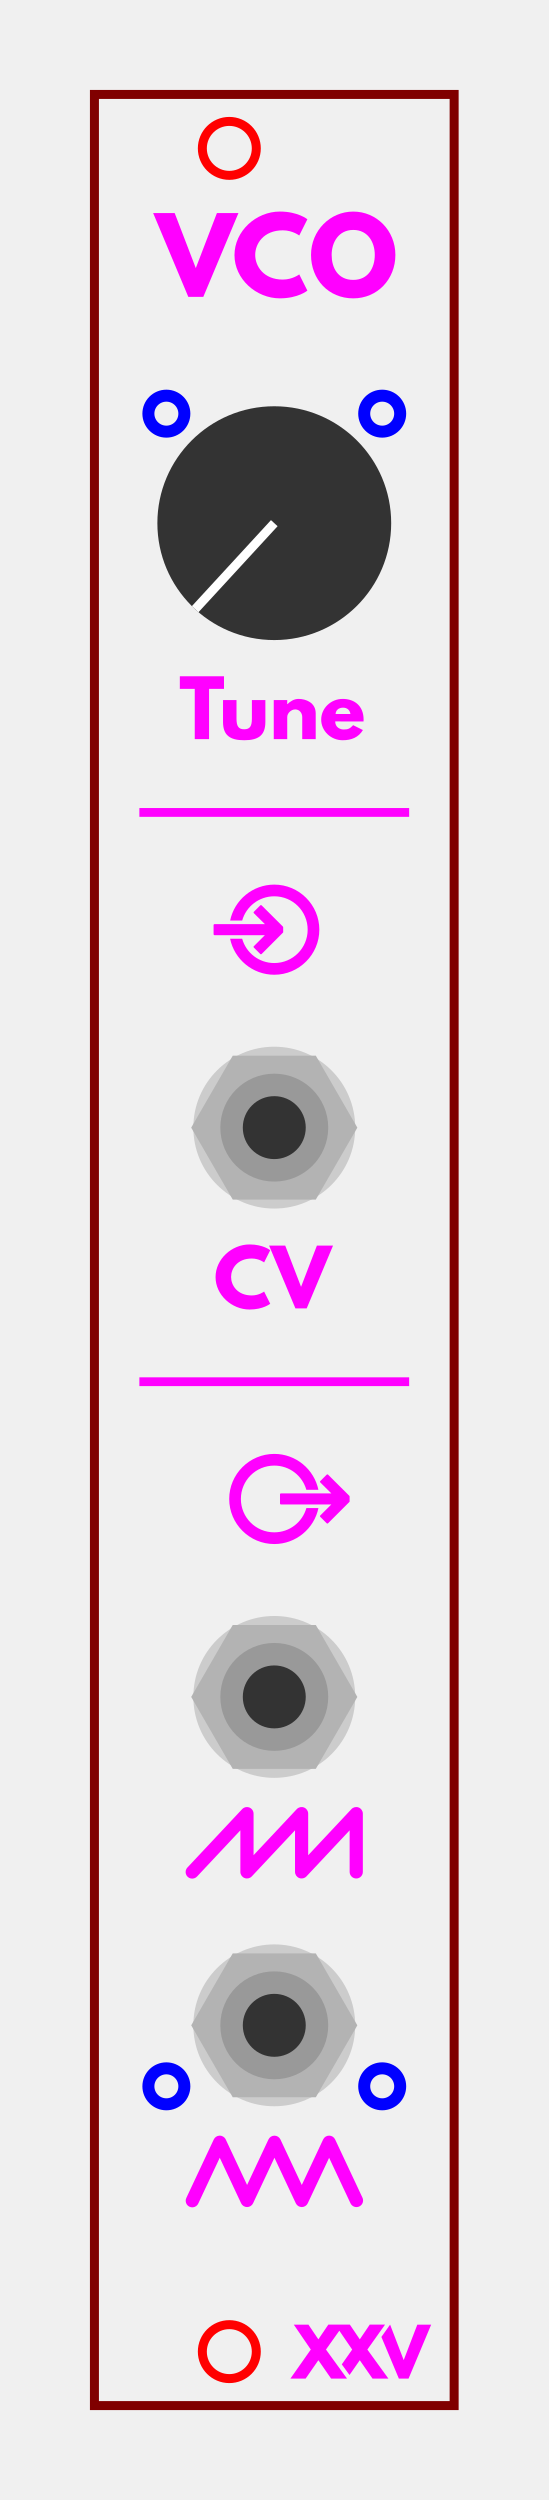
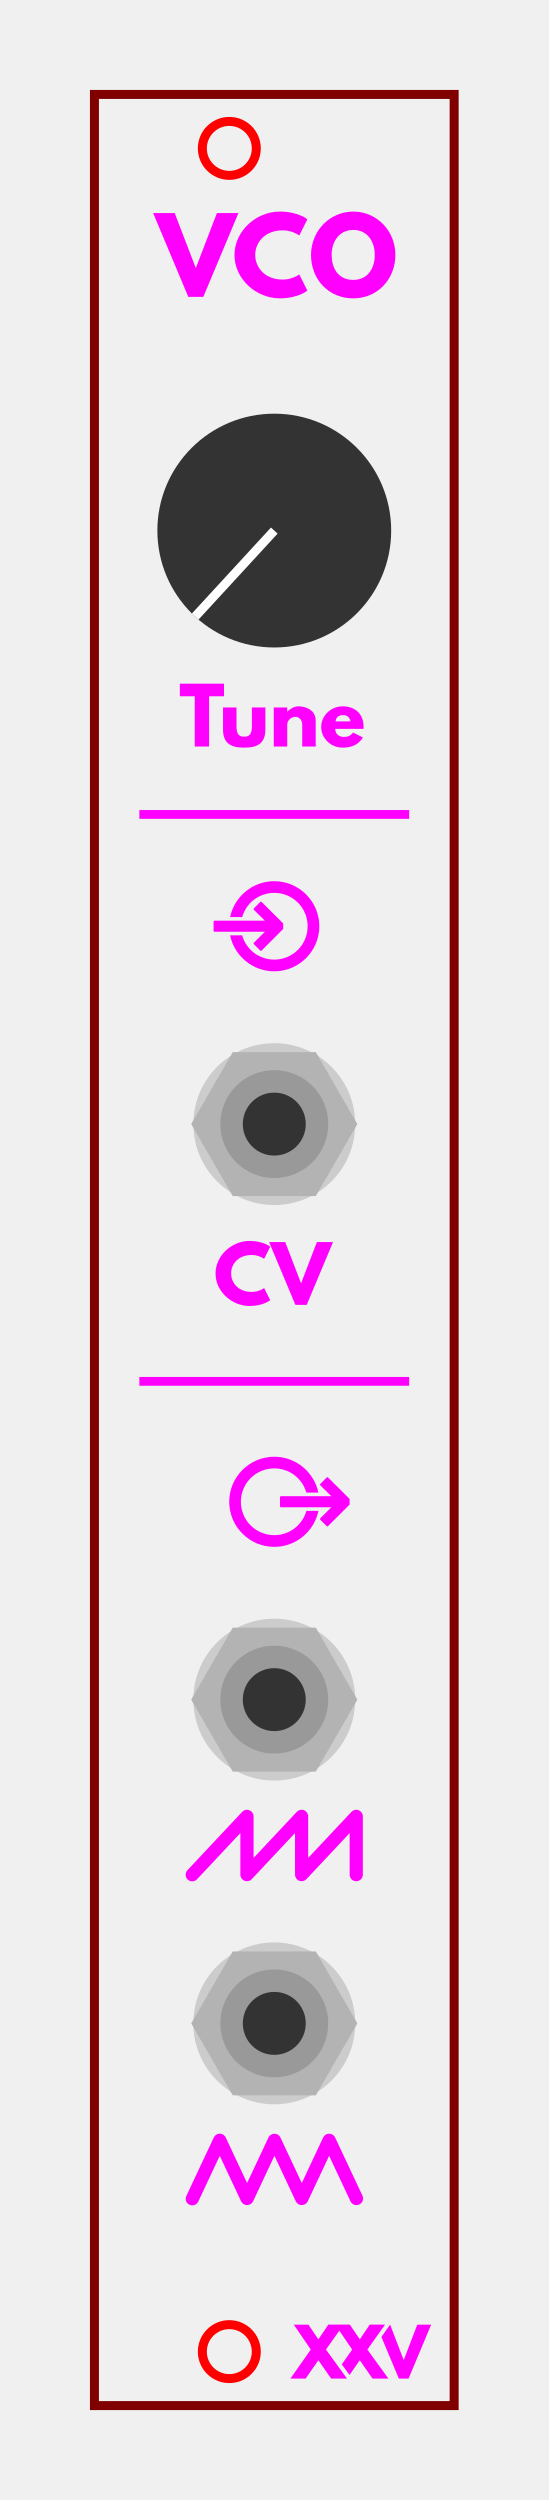
<svg xmlns="http://www.w3.org/2000/svg" width="30.5mm" height="139mm" viewBox="0 0 30.5 139" version="1.1" id="svg8">
  <defs id="defs2" />
  <g id="layer2" style="display:none">
    <rect transform="translate(-29.52381,-77.05952)" style="opacity:1;vector-effect:none;fill:#cccccc;fill-opacity:0.376;stroke:none;stroke-width:0.5;stroke-linecap:butt;stroke-linejoin:miter;stroke-miterlimit:4;stroke-dasharray:none;stroke-dashoffset:0;stroke-opacity:1;marker:none" id="rect817" width="19" height="106.5" x="35.274" y="93.31" />
+   </g>
+   <g id="layer6" style="display:none">
+     <rect style="opacity:1;vector-effect:none;fill:#800080;fill-opacity:1;stroke:none;stroke-width:0.667;stroke-linecap:butt;stroke-linejoin:miter;stroke-miterlimit:4;stroke-dasharray:none;stroke-dashoffset:0;stroke-opacity:1;marker:none" id="rect895" width="19" height="100" x="5.75" y="19.5" />
  </g>
  <g id="layer1" transform="translate(-29.52381,-77.05952)" style="display:inline">
    <rect style="opacity:1;vector-effect:none;fill:none;fill-opacity:0.376;stroke:#800000;stroke-width:0.5;stroke-linecap:butt;stroke-linejoin:miter;stroke-miterlimit:4;stroke-dasharray:none;stroke-dashoffset:0;stroke-opacity:1;marker:none" id="rect815" width="20" height="128.5" x="34.774" y="82.31" />
    <circle style="opacity:1;vector-effect:none;fill:none;fill-opacity:0.376;stroke:#ff0000;stroke-width:0.5;stroke-linecap:butt;stroke-linejoin:miter;stroke-miterlimit:4;stroke-dasharray:none;stroke-dashoffset:0;stroke-opacity:1;marker:none" id="path829" cx="42.274" cy="207.81" r="1.5" />
    <circle style="opacity:1;vector-effect:none;fill:none;fill-opacity:0.376;stroke:#ff0000;stroke-width:0.5;stroke-linecap:butt;stroke-linejoin:miter;stroke-miterlimit:4;stroke-dasharray:none;stroke-dashoffset:0;stroke-opacity:1;marker:none" id="path829-6" cx="42.274" cy="85.31" r="1.5" />
    <g aria-label="VCO" style="font-style:normal;font-variant:normal;font-weight:bold;font-stretch:normal;font-size:5.644px;line-height:1.25;font-family:'League Spartan';-inkscape-font-specification:'League Spartan, Bold';font-variant-ligatures:normal;font-variant-caps:normal;font-variant-numeric:normal;font-feature-settings:normal;text-align:center;letter-spacing:0px;word-spacing:0px;writing-mode:lr-tb;text-anchor:middle;fill:#ff00ff;fill-opacity:1;stroke:none;stroke-width:0.265" id="text910">
      <path d="m 39.993,93.564 h 0.835 l 1.953,-4.657 h -1.197 l -1.174,3.059 -1.174,-3.059 h -1.197 z" style="font-style:normal;font-variant:normal;font-weight:bold;font-stretch:normal;font-size:5.644px;font-family:'League Spartan';-inkscape-font-specification:'League Spartan, Bold';font-variant-ligatures:normal;font-variant-caps:normal;font-variant-numeric:normal;font-feature-settings:normal;text-align:center;writing-mode:lr-tb;text-anchor:middle;fill:#ff00ff;stroke-width:0.265" id="path6039" />
      <path d="m 45.248,92.604 c -1.067,0 -1.535,-0.745 -1.535,-1.372 0,-0.621 0.468,-1.366 1.535,-1.366 0.542,0 0.914,0.288 0.914,0.288 l 0.452,-0.903 c 0,0 -0.519,-0.429 -1.53,-0.429 -1.321,0 -2.523,1.084 -2.523,2.421 0,1.332 1.208,2.405 2.523,2.405 1.01,0 1.53,-0.429 1.53,-0.429 l -0.452,-0.903 c 0,0 -0.373,0.288 -0.914,0.288 z" style="font-style:normal;font-variant:normal;font-weight:bold;font-stretch:normal;font-size:5.644px;font-family:'League Spartan';-inkscape-font-specification:'League Spartan, Bold';font-variant-ligatures:normal;font-variant-caps:normal;font-variant-numeric:normal;font-feature-settings:normal;text-align:center;writing-mode:lr-tb;text-anchor:middle;fill:#ff00ff;stroke-width:0.265" id="path6041" />
      <path d="m 46.817,91.233 c 0,1.36 0.971,2.416 2.348,2.416 1.338,0 2.342,-1.056 2.342,-2.416 0,-1.36 -1.05,-2.41 -2.342,-2.41 -1.281,0 -2.348,1.05 -2.348,2.41 z m 1.146,0 c 0,-0.694 0.384,-1.389 1.202,-1.389 0.824,0 1.197,0.694 1.197,1.389 0,0.694 -0.35,1.389 -1.197,1.389 -0.869,0 -1.202,-0.694 -1.202,-1.389 z" style="font-style:normal;font-variant:normal;font-weight:bold;font-stretch:normal;font-size:5.644px;font-family:'League Spartan';-inkscape-font-specification:'League Spartan, Bold';font-variant-ligatures:normal;font-variant-caps:normal;font-variant-numeric:normal;font-feature-settings:normal;text-align:center;writing-mode:lr-tb;text-anchor:middle;fill:#ff00ff;stroke-width:0.265" id="path6043" />
    </g>
    <path style="font-style:normal;font-variant:normal;font-weight:normal;font-stretch:normal;font-size:medium;line-height:1.25;font-family:'League Spartan';-inkscape-font-specification:'League Spartan';letter-spacing:0px;word-spacing:0px;fill:#ff00ff;fill-opacity:1;stroke:none;stroke-width:0.091" d="m 45.859,206.31 0.945,1.385 -1.135,1.615 h 0.847 l 0.709,-1.022 0.709,1.022 h 0.884 l -1.171,-1.615 0.743,-1.048 0.715,1.048 -0.578,0.823 0.429,0.592 0.571,-0.822 0.709,1.022 h 0.884 l -1.171,-1.615 0.674,-0.952 0.308,-0.434 H 50.442 50.081 l -0.553,0.818 -0.553,-0.818 h -0.346 -0.851 l -0.553,0.818 -0.553,-0.818 z m 5.354,0 -0.484,0.683 0.972,2.317 h 0.538 l 1.258,-3 h -0.771 l -0.756,1.971 -0.756,-1.971 z" id="path1483-3-9" />
-     <path style="color:#000000;font-style:normal;font-variant:normal;font-weight:normal;font-stretch:normal;font-size:medium;line-height:normal;font-family:sans-serif;font-variant-ligatures:normal;font-variant-position:normal;font-variant-caps:normal;font-variant-numeric:normal;font-variant-alternates:normal;font-feature-settings:normal;text-indent:0;text-align:start;text-decoration:none;text-decoration-line:none;text-decoration-style:solid;text-decoration-color:#000000;letter-spacing:normal;word-spacing:normal;text-transform:none;writing-mode:lr-tb;direction:ltr;text-orientation:mixed;dominant-baseline:auto;baseline-shift:baseline;text-anchor:start;white-space:normal;shape-padding:0;clip-rule:nonzero;display:inline;overflow:visible;visibility:visible;opacity:1;isolation:auto;mix-blend-mode:normal;color-interpolation:sRGB;color-interpolation-filters:linearRGB;solid-color:#000000;solid-opacity:1;vector-effect:none;fill:#ff00ff;fill-opacity:1;fill-rule:nonzero;stroke:none;stroke-width:0.49;stroke-linecap:butt;stroke-linejoin:miter;stroke-miterlimit:4;stroke-dasharray:none;stroke-dashoffset:0;stroke-opacity:1;color-rendering:auto;image-rendering:auto;shape-rendering:auto;text-rendering:auto;enable-background:accumulate" d="m 37.273,153.639 v 0.488 h 15 v -0.488 z" id="path2110" />
-     <path style="color:#000000;font-style:normal;font-variant:normal;font-weight:normal;font-stretch:normal;font-size:medium;line-height:normal;font-family:sans-serif;font-variant-ligatures:normal;font-variant-position:normal;font-variant-caps:normal;font-variant-numeric:normal;font-variant-alternates:normal;font-feature-settings:normal;text-indent:0;text-align:start;text-decoration:none;text-decoration-line:none;text-decoration-style:solid;text-decoration-color:#000000;letter-spacing:normal;word-spacing:normal;text-transform:none;writing-mode:lr-tb;direction:ltr;text-orientation:mixed;dominant-baseline:auto;baseline-shift:baseline;text-anchor:start;white-space:normal;shape-padding:0;clip-rule:nonzero;display:inline;overflow:visible;visibility:visible;opacity:1;isolation:auto;mix-blend-mode:normal;color-interpolation:sRGB;color-interpolation-filters:linearRGB;solid-color:#000000;solid-opacity:1;vector-effect:none;fill:#ff00ff;fill-opacity:1;fill-rule:nonzero;stroke:none;stroke-width:0.49;stroke-linecap:butt;stroke-linejoin:miter;stroke-miterlimit:4;stroke-dasharray:none;stroke-dashoffset:0;stroke-opacity:1;color-rendering:auto;image-rendering:auto;shape-rendering:auto;text-rendering:auto;enable-background:accumulate" d="m 37.273,121.986 v 0.49 h 15 v -0.49 z" id="path2122" />
-     <circle transform="translate(29.52381,77.05952)" style="display:inline;opacity:1;vector-effect:none;fill:none;fill-opacity:1;stroke:#ff0000;stroke-width:0.667;stroke-linecap:butt;stroke-linejoin:miter;stroke-miterlimit:4;stroke-dasharray:none;stroke-dashoffset:0;stroke-opacity:1;marker:none" id="path231" cx="15.25" cy="29.088" r="3.5" />
-     <circle transform="translate(29.52381,77.05952)" style="display:inline;opacity:1;vector-effect:none;fill:none;fill-opacity:1;stroke:#ff0000;stroke-width:0.667;stroke-linecap:butt;stroke-linejoin:miter;stroke-miterlimit:4;stroke-dasharray:none;stroke-dashoffset:0;stroke-opacity:1;marker:none" id="path226" cx="15.25" cy="62.696" r="3" />
-     <circle style="display:inline;opacity:1;vector-effect:none;fill:none;fill-opacity:1;stroke:#ff0000;stroke-width:0.667;stroke-linecap:butt;stroke-linejoin:miter;stroke-miterlimit:4;stroke-dasharray:none;stroke-dashoffset:0;stroke-opacity:1;marker:none" id="path226-2" cx="44.774" cy="171.408" r="3" />
-     <circle transform="translate(29.52381,77.05952)" style="display:inline;opacity:1;vector-effect:none;fill:none;fill-opacity:1;stroke:#ff0000;stroke-width:0.667;stroke-linecap:butt;stroke-linejoin:miter;stroke-miterlimit:4;stroke-dasharray:none;stroke-dashoffset:0;stroke-opacity:1;marker:none" id="path226-3" cx="15.25" cy="112.608" r="3" />
-     <path transform="translate(29.52381,77.05952)" id="path1952" style="color:#000000;font-style:normal;font-variant:normal;font-weight:normal;font-stretch:normal;font-size:medium;line-height:1.25;font-family:sans-serif;font-variant-ligatures:normal;font-variant-position:normal;font-variant-caps:normal;font-variant-numeric:normal;font-variant-alternates:normal;font-feature-settings:normal;text-indent:0;text-align:start;text-decoration:none;text-decoration-line:none;text-decoration-style:solid;text-decoration-color:#000000;letter-spacing:0px;word-spacing:0px;text-transform:none;writing-mode:lr-tb;direction:ltr;text-orientation:mixed;dominant-baseline:auto;baseline-shift:baseline;text-anchor:start;white-space:normal;shape-padding:0;clip-rule:nonzero;display:inline;overflow:visible;visibility:visible;opacity:1;isolation:auto;mix-blend-mode:normal;color-interpolation:sRGB;color-interpolation-filters:linearRGB;solid-color:#000000;solid-opacity:1;vector-effect:none;fill:#ff00ff;fill-opacity:1;fill-rule:nonzero;stroke:none;stroke-width:0.2;stroke-linecap:butt;stroke-linejoin:miter;stroke-miterlimit:4;stroke-dasharray:none;stroke-dashoffset:0;stroke-opacity:1;color-rendering:auto;image-rendering:auto;shape-rendering:auto;text-rendering:auto;enable-background:accumulate" d="m 18.166,81.989 c 0.021,-0.021 0.052,-0.021 0.072,0 l 1.186,1.18 c 0.01,0.01 0.014,0.022 0.014,0.035 v 0.271 c 2e-6,0.014 -0.004,0.026 -0.014,0.035 l -1.186,1.186 c -0.021,0.021 -0.052,0.021 -0.072,0 l -0.361,-0.361 c -0.021,-0.021 -0.021,-0.052 0,-0.072 l 0.617,-0.615 h -2.801 -0.002 c -0.029,7e-5 -0.051,-0.021 -0.051,-0.051 v -0.002 -0.51 -0.002 c -6.9e-5,-0.029 0.023,-0.051 0.053,-0.051 h 2.801 l -0.615,-0.609 v -0.002 c -0.021,-0.021 -0.023,-0.05 -0.002,-0.07 z M 15.25,80.837 c -1.38,0 -2.506,1.126 -2.506,2.506 0,1.38 1.126,2.506 2.506,2.506 1.208,0 2.22,-0.862 2.455,-2.002 h -0.67 c -0.219,0.781 -0.931,1.351 -1.785,1.351 -1.029,0 -1.857,-0.827 -1.857,-1.856 0,-1.029 0.828,-1.855 1.857,-1.855 0.852,0 1.563,0.567 1.783,1.346 h 0.67 C 17.466,81.696 16.456,80.837 15.25,80.837 Z" />
-     <path transform="translate(29.52381,77.05952)" id="path1932" style="color:#000000;font-style:normal;font-variant:normal;font-weight:normal;font-stretch:normal;font-size:medium;line-height:1.25;font-family:sans-serif;font-variant-ligatures:normal;font-variant-position:normal;font-variant-caps:normal;font-variant-numeric:normal;font-variant-alternates:normal;font-feature-settings:normal;text-indent:0;text-align:start;text-decoration:none;text-decoration-line:none;text-decoration-style:solid;text-decoration-color:#000000;letter-spacing:0px;word-spacing:0px;text-transform:none;writing-mode:lr-tb;direction:ltr;text-orientation:mixed;dominant-baseline:auto;baseline-shift:baseline;text-anchor:start;white-space:normal;shape-padding:0;clip-rule:nonzero;display:inline;overflow:visible;visibility:visible;opacity:1;isolation:auto;mix-blend-mode:normal;color-interpolation:sRGB;color-interpolation-filters:linearRGB;solid-color:#000000;solid-opacity:1;vector-effect:none;fill:#ff00ff;fill-opacity:1;fill-rule:nonzero;stroke:none;stroke-width:0.2;stroke-linecap:butt;stroke-linejoin:miter;stroke-miterlimit:4;stroke-dasharray:none;stroke-dashoffset:0;stroke-opacity:1;color-rendering:auto;image-rendering:auto;shape-rendering:auto;text-rendering:auto;enable-background:accumulate" d="m 14.473,50.337 c 0.021,-0.021 0.052,-0.021 0.072,0 l 1.184,1.18 c 0.01,0.01 0.016,0.022 0.016,0.035 v 0.271 c 2e-6,0.014 -0.006,0.026 -0.016,0.035 l -1.184,1.186 c -0.021,0.021 -0.052,0.021 -0.072,0 l -0.361,-0.361 c -0.021,-0.021 -0.021,-0.052 0,-0.072 l 0.615,-0.615 H 11.926 c -0.029,7e-5 -0.051,-0.021 -0.051,-0.051 v -0.002 -0.51 -0.002 c -6.9e-5,-0.029 0.021,-0.051 0.051,-0.051 h 2.801 l -0.615,-0.609 v -0.002 c -0.021,-0.021 -0.021,-0.05 0,-0.07 z M 15.25,49.184 c -1.206,0 -2.217,0.859 -2.454,1.996 h 0.67 c 0.22,-0.779 0.932,-1.346 1.783,-1.346 1.029,0 1.857,0.826 1.857,1.855 0,1.029 -0.828,1.856 -1.857,1.856 -0.854,0 -1.566,-0.57 -1.785,-1.351 h -0.67 c 0.234,1.14 1.248,2.002 2.455,2.002 1.38,0 2.506,-1.126 2.506,-2.506 0,-1.38 -1.126,-2.506 -2.506,-2.506 z" />
-     <g aria-label="CV" transform="translate(29.52381,77.05952)" style="font-style:normal;font-variant:normal;font-weight:bold;font-stretch:normal;font-size:4.233px;line-height:1.25;font-family:'League Spartan';-inkscape-font-specification:'League Spartan, Bold';font-variant-ligatures:normal;font-variant-caps:normal;font-variant-numeric:normal;font-feature-settings:normal;text-align:center;letter-spacing:0px;word-spacing:0px;writing-mode:lr-tb;text-anchor:middle;display:inline;fill:#ff00ff;fill-opacity:1;stroke:none;stroke-width:0.265" id="text202">
+     <path style="color:#000000;font-style:normal;font-variant:normal;font-weight:normal;font-stretch:normal;font-size:medium;line-height:normal;font-family:sans-serif;font-variant-ligatures:normal;font-variant-position:normal;font-variant-caps:normal;font-variant-numeric:normal;font-variant-alternates:normal;font-feature-settings:normal;text-indent:0;text-align:start;text-decoration:none;text-decoration-line:none;text-decoration-style:solid;text-decoration-color:#000000;letter-spacing:normal;word-spacing:normal;text-transform:none;writing-mode:lr-tb;direction:ltr;text-orientation:mixed;dominant-baseline:auto;baseline-shift:baseline;text-anchor:start;white-space:normal;shape-padding:0;clip-rule:nonzero;display:inline;overflow:visible;visibility:visible;opacity:1;isolation:auto;mix-blend-mode:normal;color-interpolation:sRGB;color-interpolation-filters:linearRGB;solid-color:#000000;solid-opacity:1;vector-effect:none;fill:#ff00ff;fill-opacity:1;fill-rule:nonzero;stroke:none;stroke-width:0.49;stroke-linecap:butt;stroke-linejoin:miter;stroke-miterlimit:4;stroke-dasharray:none;stroke-dashoffset:0;stroke-opacity:1;color-rendering:auto;image-rendering:auto;shape-rendering:auto;text-rendering:auto;enable-background:accumulate" d="m 37.273,153.619 v 0.488 h 15 v -0.488 z" id="path2110" />
+     <path style="color:#000000;font-style:normal;font-variant:normal;font-weight:normal;font-stretch:normal;font-size:medium;line-height:normal;font-family:sans-serif;font-variant-ligatures:normal;font-variant-position:normal;font-variant-caps:normal;font-variant-numeric:normal;font-variant-alternates:normal;font-feature-settings:normal;text-indent:0;text-align:start;text-decoration:none;text-decoration-line:none;text-decoration-style:solid;text-decoration-color:#000000;letter-spacing:normal;word-spacing:normal;text-transform:none;writing-mode:lr-tb;direction:ltr;text-orientation:mixed;dominant-baseline:auto;baseline-shift:baseline;text-anchor:start;white-space:normal;shape-padding:0;clip-rule:nonzero;display:inline;overflow:visible;visibility:visible;opacity:1;isolation:auto;mix-blend-mode:normal;color-interpolation:sRGB;color-interpolation-filters:linearRGB;solid-color:#000000;solid-opacity:1;vector-effect:none;fill:#ff00ff;fill-opacity:1;fill-rule:nonzero;stroke:none;stroke-width:0.49;stroke-linecap:butt;stroke-linejoin:miter;stroke-miterlimit:4;stroke-dasharray:none;stroke-dashoffset:0;stroke-opacity:1;color-rendering:auto;image-rendering:auto;shape-rendering:auto;text-rendering:auto;enable-background:accumulate" d="m 37.273,122.097 v 0.49 h 15 v -0.49 z" id="path2122" />
+     <path id="path1952" style="color:#000000;font-style:normal;font-variant:normal;font-weight:normal;font-stretch:normal;font-size:medium;line-height:1.25;font-family:sans-serif;font-variant-ligatures:normal;font-variant-position:normal;font-variant-caps:normal;font-variant-numeric:normal;font-variant-alternates:normal;font-feature-settings:normal;text-indent:0;text-align:start;text-decoration:none;text-decoration-line:none;text-decoration-style:solid;text-decoration-color:#000000;letter-spacing:0px;word-spacing:0px;text-transform:none;writing-mode:lr-tb;direction:ltr;text-orientation:mixed;dominant-baseline:auto;baseline-shift:baseline;text-anchor:start;white-space:normal;shape-padding:0;clip-rule:nonzero;display:inline;overflow:visible;visibility:visible;opacity:1;isolation:auto;mix-blend-mode:normal;color-interpolation:sRGB;color-interpolation-filters:linearRGB;solid-color:#000000;solid-opacity:1;vector-effect:none;fill:#ff00ff;fill-opacity:1;fill-rule:nonzero;stroke:none;stroke-width:0.2;stroke-linecap:butt;stroke-linejoin:miter;stroke-miterlimit:4;stroke-dasharray:none;stroke-dashoffset:0;stroke-opacity:1;color-rendering:auto;image-rendering:auto;shape-rendering:auto;text-rendering:auto;enable-background:accumulate" d="m 47.69,159.206 c 0.021,-0.021 0.052,-0.021 0.072,0 l 1.186,1.18 c 0.01,0.01 0.014,0.022 0.014,0.035 v 0.271 c 2e-6,0.014 -0.004,0.026 -0.014,0.035 l -1.186,1.186 c -0.021,0.021 -0.052,0.021 -0.072,0 l -0.361,-0.361 c -0.021,-0.021 -0.021,-0.052 0,-0.072 l 0.617,-0.615 h -2.801 -0.002 c -0.029,7e-5 -0.051,-0.021 -0.051,-0.051 v -0.002 -0.51 -0.002 c -6.9e-5,-0.029 0.023,-0.051 0.053,-0.051 h 2.801 l -0.615,-0.609 v -0.002 c -0.021,-0.021 -0.023,-0.05 -0.002,-0.07 z m -2.916,-1.153 c -1.38,0 -2.506,1.126 -2.506,2.506 0,1.38 1.126,2.506 2.506,2.506 1.208,0 2.22,-0.862 2.455,-2.002 h -0.67 c -0.219,0.781 -0.931,1.351 -1.785,1.351 -1.029,0 -1.857,-0.827 -1.857,-1.856 0,-1.029 0.828,-1.855 1.857,-1.855 0.852,0 1.563,0.567 1.783,1.346 h 0.67 c -0.237,-1.137 -1.248,-1.996 -2.453,-1.996 z" />
+     <circle style="display:inline;opacity:1;vector-effect:none;fill:none;fill-opacity:1;stroke:#ff0000;stroke-width:0.667;stroke-linecap:butt;stroke-linejoin:miter;stroke-miterlimit:4;stroke-dasharray:none;stroke-dashoffset:0;stroke-opacity:1;marker:none" id="path226" cx="44.774" cy="139.56" r="3" />
+     <path id="path1932" style="color:#000000;font-style:normal;font-variant:normal;font-weight:normal;font-stretch:normal;font-size:medium;line-height:1.25;font-family:sans-serif;font-variant-ligatures:normal;font-variant-position:normal;font-variant-caps:normal;font-variant-numeric:normal;font-variant-alternates:normal;font-feature-settings:normal;text-indent:0;text-align:start;text-decoration:none;text-decoration-line:none;text-decoration-style:solid;text-decoration-color:#000000;letter-spacing:0px;word-spacing:0px;text-transform:none;writing-mode:lr-tb;direction:ltr;text-orientation:mixed;dominant-baseline:auto;baseline-shift:baseline;text-anchor:start;white-space:normal;shape-padding:0;clip-rule:nonzero;display:inline;overflow:visible;visibility:visible;opacity:1;isolation:auto;mix-blend-mode:normal;color-interpolation:sRGB;color-interpolation-filters:linearRGB;solid-color:#000000;solid-opacity:1;vector-effect:none;fill:#ff00ff;fill-opacity:1;fill-rule:nonzero;stroke:none;stroke-width:0.2;stroke-linecap:butt;stroke-linejoin:miter;stroke-miterlimit:4;stroke-dasharray:none;stroke-dashoffset:0;stroke-opacity:1;color-rendering:auto;image-rendering:auto;shape-rendering:auto;text-rendering:auto;enable-background:accumulate" d="m 43.996,127.206 c 0.021,-0.021 0.052,-0.021 0.072,0 l 1.184,1.18 c 0.01,0.01 0.016,0.022 0.016,0.035 v 0.271 c 2e-6,0.014 -0.006,0.026 -0.016,0.035 l -1.184,1.186 c -0.021,0.021 -0.052,0.021 -0.072,0 l -0.361,-0.361 c -0.021,-0.021 -0.021,-0.052 0,-0.072 l 0.615,-0.615 h -2.801 c -0.029,7e-5 -0.051,-0.021 -0.051,-0.051 v -0.002 -0.51 -0.002 c -6.9e-5,-0.029 0.021,-0.051 0.051,-0.051 h 2.801 l -0.615,-0.609 v -0.002 c -0.021,-0.021 -0.021,-0.05 0,-0.07 z m 0.777,-1.153 c -1.206,0 -2.217,0.859 -2.454,1.996 h 0.67 c 0.22,-0.779 0.932,-1.346 1.783,-1.346 1.029,0 1.857,0.826 1.857,1.855 0,1.029 -0.828,1.856 -1.857,1.856 -0.854,0 -1.566,-0.57 -1.785,-1.351 h -0.67 c 0.234,1.14 1.248,2.002 2.455,2.002 1.38,0 2.506,-1.126 2.506,-2.506 0,-1.38 -1.126,-2.506 -2.506,-2.506 z" />
+     <g aria-label="CV" transform="translate(29.52381,76.86319)" style="font-style:normal;font-variant:normal;font-weight:bold;font-stretch:normal;font-size:4.233px;line-height:1.25;font-family:'League Spartan';-inkscape-font-specification:'League Spartan, Bold';font-variant-ligatures:normal;font-variant-caps:normal;font-variant-numeric:normal;font-feature-settings:normal;text-align:center;letter-spacing:0px;word-spacing:0px;writing-mode:lr-tb;text-anchor:middle;display:inline;fill:#ff00ff;fill-opacity:1;stroke:none;stroke-width:0.265" id="text202">
      <path d="m 13.999,72.027 c -0.8,0 -1.151,-0.559 -1.151,-1.029 0,-0.466 0.351,-1.024 1.151,-1.024 0.406,0 0.686,0.216 0.686,0.216 l 0.339,-0.677 c 0,0 -0.389,-0.322 -1.147,-0.322 -0.991,0 -1.892,0.813 -1.892,1.816 0,0.999 0.906,1.803 1.892,1.803 0.758,0 1.147,-0.322 1.147,-0.322 l -0.339,-0.677 c 0,0 -0.279,0.216 -0.686,0.216 z" style="font-style:normal;font-variant:normal;font-weight:bold;font-stretch:normal;font-size:4.233px;font-family:'League Spartan';-inkscape-font-specification:'League Spartan, Bold';font-variant-ligatures:normal;font-variant-caps:normal;font-variant-numeric:normal;font-feature-settings:normal;text-align:center;writing-mode:lr-tb;text-anchor:middle;fill:#ff00ff;stroke-width:0.265" id="path6029" />
      <path d="m 16.425,72.747 h 0.627 l 1.465,-3.493 h -0.897 l -0.881,2.294 -0.881,-2.294 h -0.897 z" style="font-style:normal;font-variant:normal;font-weight:bold;font-stretch:normal;font-size:4.233px;font-family:'League Spartan';-inkscape-font-specification:'League Spartan, Bold';font-variant-ligatures:normal;font-variant-caps:normal;font-variant-numeric:normal;font-feature-settings:normal;text-align:center;writing-mode:lr-tb;text-anchor:middle;fill:#ff00ff;stroke-width:0.265" id="path6031" />
    </g>
-     <path style="color:#000000;font-style:normal;font-variant:normal;font-weight:normal;font-stretch:normal;font-size:medium;line-height:normal;font-family:sans-serif;font-variant-ligatures:normal;font-variant-position:normal;font-variant-caps:normal;font-variant-numeric:normal;font-variant-alternates:normal;font-feature-settings:normal;text-indent:0;text-align:start;text-decoration:none;text-decoration-line:none;text-decoration-style:solid;text-decoration-color:#000000;letter-spacing:normal;word-spacing:normal;text-transform:none;writing-mode:lr-tb;direction:ltr;text-orientation:mixed;dominant-baseline:auto;baseline-shift:baseline;text-anchor:start;white-space:normal;shape-padding:0;clip-rule:nonzero;display:inline;overflow:visible;visibility:visible;opacity:1;isolation:auto;mix-blend-mode:normal;color-interpolation:sRGB;color-interpolation-filters:linearRGB;solid-color:#000000;solid-opacity:1;vector-effect:none;fill:#ff00ff;fill-opacity:1;fill-rule:nonzero;stroke:none;stroke-width:0.734;stroke-linecap:round;stroke-linejoin:round;stroke-miterlimit:4;stroke-dasharray:none;stroke-dashoffset:0;stroke-opacity:1;color-rendering:auto;image-rendering:auto;shape-rendering:auto;text-rendering:auto;enable-background:accumulate" d="m 41.717,195.802 a 0.367,0.367 0 0 0 -0.307,0.211 l -1.52,3.238 a 0.367,0.367 0 1 0 0.664,0.311 l 1.188,-2.531 1.188,2.531 a 0.367,0.367 0 0 0 0.664,0 l 1.189,-2.531 1.188,2.531 a 0.367,0.367 0 0 0 0.664,0 l 1.188,-2.529 1.188,2.529 a 0.367,0.367 0 1 0 0.666,-0.311 l -1.52,-3.238 a 0.367,0.367 0 0 0 -0.666,0 l -1.188,2.531 -1.188,-2.531 a 0.367,0.367 0 0 0 -0.664,0 l -1.189,2.531 -1.188,-2.531 a 0.367,0.367 0 0 0 -0.357,-0.211 z" id="path6054" />
-     <path style="color:#000000;font-style:normal;font-variant:normal;font-weight:normal;font-stretch:normal;font-size:medium;line-height:normal;font-family:sans-serif;font-variant-ligatures:normal;font-variant-position:normal;font-variant-caps:normal;font-variant-numeric:normal;font-variant-alternates:normal;font-feature-settings:normal;text-indent:0;text-align:start;text-decoration:none;text-decoration-line:none;text-decoration-style:solid;text-decoration-color:#000000;letter-spacing:normal;word-spacing:normal;text-transform:none;writing-mode:lr-tb;direction:ltr;text-orientation:mixed;dominant-baseline:auto;baseline-shift:baseline;text-anchor:start;white-space:normal;shape-padding:0;clip-rule:nonzero;display:inline;overflow:visible;visibility:visible;opacity:1;isolation:auto;mix-blend-mode:normal;color-interpolation:sRGB;color-interpolation-filters:linearRGB;solid-color:#000000;solid-opacity:1;vector-effect:none;fill:#ff00ff;fill-opacity:1;fill-rule:nonzero;stroke:none;stroke-width:0.734;stroke-linecap:round;stroke-linejoin:round;stroke-miterlimit:4;stroke-dasharray:none;stroke-dashoffset:0;stroke-opacity:1;color-rendering:auto;image-rendering:auto;shape-rendering:auto;text-rendering:auto;enable-background:accumulate" d="m 43.246,177.532 a 0.367,0.367 0 0 0 -0.258,0.115 l -3.037,3.238 a 0.367,0.367 0 1 0 0.535,0.502 l 2.402,-2.561 v 2.311 a 0.367,0.367 0 0 0 0.635,0.25 l 2.404,-2.562 v 2.312 a 0.367,0.367 0 0 0 0.635,0.25 l 2.402,-2.561 v 2.311 a 0.367,0.367 0 1 0 0.734,0 v -3.24 a 0.367,0.367 0 0 0 -0.635,-0.25 l -2.404,2.562 v -2.312 a 0.367,0.367 0 0 0 -0.635,-0.25 l -2.402,2.561 v -2.311 a 0.367,0.367 0 0 0 -0.377,-0.365 z" id="path6056" />
-     <g aria-label="Tune" style="font-style:normal;font-variant:normal;font-weight:bold;font-stretch:normal;font-size:4.233px;line-height:1.25;font-family:'League Spartan';-inkscape-font-specification:'League Spartan, Bold';font-variant-ligatures:normal;font-variant-caps:normal;font-variant-numeric:normal;font-feature-settings:normal;text-align:center;letter-spacing:0px;word-spacing:0px;writing-mode:lr-tb;text-anchor:middle;display:inline;opacity:1;fill:#ff00ff;fill-opacity:1;stroke:none;stroke-width:0.265" id="text6021-3">
+     <circle style="display:inline;opacity:1;vector-effect:none;fill:none;fill-opacity:1;stroke:#ff0000;stroke-width:0.667;stroke-linecap:butt;stroke-linejoin:miter;stroke-miterlimit:4;stroke-dasharray:none;stroke-dashoffset:0;stroke-opacity:1;marker:none" id="path226-3" cx="44.774" cy="189.56" r="3" />
+     <path style="color:#000000;font-style:normal;font-variant:normal;font-weight:normal;font-stretch:normal;font-size:medium;line-height:normal;font-family:sans-serif;font-variant-ligatures:normal;font-variant-position:normal;font-variant-caps:normal;font-variant-numeric:normal;font-variant-alternates:normal;font-feature-settings:normal;text-indent:0;text-align:start;text-decoration:none;text-decoration-line:none;text-decoration-style:solid;text-decoration-color:#000000;letter-spacing:normal;word-spacing:normal;text-transform:none;writing-mode:lr-tb;direction:ltr;text-orientation:mixed;dominant-baseline:auto;baseline-shift:baseline;text-anchor:start;white-space:normal;shape-padding:0;clip-rule:nonzero;display:inline;overflow:visible;visibility:visible;opacity:1;isolation:auto;mix-blend-mode:normal;color-interpolation:sRGB;color-interpolation-filters:linearRGB;solid-color:#000000;solid-opacity:1;vector-effect:none;fill:#ff00ff;fill-opacity:1;fill-rule:nonzero;stroke:none;stroke-width:0.734;stroke-linecap:round;stroke-linejoin:round;stroke-miterlimit:4;stroke-dasharray:none;stroke-dashoffset:0;stroke-opacity:1;color-rendering:auto;image-rendering:auto;shape-rendering:auto;text-rendering:auto;enable-background:accumulate" d="m 41.717,195.693 a 0.367,0.367 0 0 0 -0.307,0.211 l -1.52,3.238 a 0.367,0.367 0 1 0 0.664,0.311 l 1.188,-2.531 1.188,2.531 a 0.367,0.367 0 0 0 0.664,0 l 1.189,-2.531 1.188,2.531 a 0.367,0.367 0 0 0 0.664,0 l 1.188,-2.529 1.188,2.529 a 0.367,0.367 0 1 0 0.666,-0.311 l -1.52,-3.238 a 0.367,0.367 0 0 0 -0.666,0 l -1.188,2.531 -1.188,-2.531 a 0.367,0.367 0 0 0 -0.664,0 l -1.189,2.531 -1.188,-2.531 A 0.367,0.367 0 0 0 41.717,195.693 Z" id="path6054" />
+     <circle style="display:inline;opacity:1;vector-effect:none;fill:none;fill-opacity:1;stroke:#ff0000;stroke-width:0.667;stroke-linecap:butt;stroke-linejoin:miter;stroke-miterlimit:4;stroke-dasharray:none;stroke-dashoffset:0;stroke-opacity:1;marker:none" id="path226-2" cx="44.774" cy="171.56" r="3" />
+     <path style="color:#000000;font-style:normal;font-variant:normal;font-weight:normal;font-stretch:normal;font-size:medium;line-height:normal;font-family:sans-serif;font-variant-ligatures:normal;font-variant-position:normal;font-variant-caps:normal;font-variant-numeric:normal;font-variant-alternates:normal;font-feature-settings:normal;text-indent:0;text-align:start;text-decoration:none;text-decoration-line:none;text-decoration-style:solid;text-decoration-color:#000000;letter-spacing:normal;word-spacing:normal;text-transform:none;writing-mode:lr-tb;direction:ltr;text-orientation:mixed;dominant-baseline:auto;baseline-shift:baseline;text-anchor:start;white-space:normal;shape-padding:0;clip-rule:nonzero;display:inline;overflow:visible;visibility:visible;opacity:1;isolation:auto;mix-blend-mode:normal;color-interpolation:sRGB;color-interpolation-filters:linearRGB;solid-color:#000000;solid-opacity:1;vector-effect:none;fill:#ff00ff;fill-opacity:1;fill-rule:nonzero;stroke:none;stroke-width:0.734;stroke-linecap:round;stroke-linejoin:round;stroke-miterlimit:4;stroke-dasharray:none;stroke-dashoffset:0;stroke-opacity:1;color-rendering:auto;image-rendering:auto;shape-rendering:auto;text-rendering:auto;enable-background:accumulate" d="m 43.246,177.684 a 0.367,0.367 0 0 0 -0.258,0.115 l -3.037,3.238 a 0.367,0.367 0 1 0 0.535,0.502 l 2.402,-2.561 v 2.311 a 0.367,0.367 0 0 0 0.635,0.25 l 2.404,-2.562 v 2.312 a 0.367,0.367 0 0 0 0.635,0.25 l 2.402,-2.561 v 2.311 a 0.367,0.367 0 1 0 0.734,0 v -3.24 a 0.367,0.367 0 0 0 -0.635,-0.25 l -2.404,2.562 v -2.312 a 0.367,0.367 0 0 0 -0.635,-0.25 l -2.402,2.561 v -2.311 a 0.367,0.367 0 0 0 -0.377,-0.365 z" id="path6056" />
+     <circle style="display:inline;opacity:1;vector-effect:none;fill:none;fill-opacity:1;stroke:#ff0000;stroke-width:0.667;stroke-linecap:butt;stroke-linejoin:miter;stroke-miterlimit:4;stroke-dasharray:none;stroke-dashoffset:0;stroke-opacity:1;marker:none" id="path231" cx="44.774" cy="106.56" r="3.5" />
+     <g aria-label="Tune" style="font-style:normal;font-variant:normal;font-weight:bold;font-stretch:normal;font-size:4.233px;line-height:1.25;font-family:'League Spartan';-inkscape-font-specification:'League Spartan, Bold';font-variant-ligatures:normal;font-variant-caps:normal;font-variant-numeric:normal;font-feature-settings:normal;text-align:center;letter-spacing:0px;word-spacing:0px;writing-mode:lr-tb;text-anchor:middle;display:inline;opacity:1;fill:#ff00ff;fill-opacity:1;stroke:none;stroke-width:0.265" id="text6021-3" transform="translate(0,0.41228)">
      <path d="m 39.522,115.36 h 0.83 v 2.794 h 0.796 v -2.794 h 0.83 v -0.699 h -2.455 z" style="font-style:normal;font-variant:normal;font-weight:bold;font-stretch:normal;font-size:4.233px;font-family:'League Spartan';-inkscape-font-specification:'League Spartan, Bold';font-variant-ligatures:normal;font-variant-caps:normal;font-variant-numeric:normal;font-feature-settings:normal;text-align:center;writing-mode:lr-tb;text-anchor:middle;fill:#ff00ff;stroke-width:0.265" id="path3708" />
      <path d="m 42.673,115.982 h -0.749 v 1.215 c 0,0.728 0.364,1.02 1.177,1.02 0.813,0 1.177,-0.292 1.177,-1.02 v -1.215 h -0.749 v 1.033 c 0,0.428 -0.114,0.593 -0.428,0.593 -0.313,0 -0.428,-0.165 -0.428,-0.593 z" style="font-style:normal;font-variant:normal;font-weight:bold;font-stretch:normal;font-size:4.233px;font-family:'League Spartan';-inkscape-font-specification:'League Spartan, Bold';font-variant-ligatures:normal;font-variant-caps:normal;font-variant-numeric:normal;font-feature-settings:normal;text-align:center;writing-mode:lr-tb;text-anchor:middle;fill:#ff00ff;stroke-width:0.265" id="path3710" />
      <path d="m 44.745,118.154 h 0.749 v -1.228 c 0,-0.216 0.22,-0.423 0.445,-0.423 0.241,0 0.389,0.207 0.389,0.423 v 1.228 h 0.749 v -1.431 c 0,-0.605 -0.555,-0.804 -0.953,-0.804 -0.237,0 -0.453,0.123 -0.622,0.292 h -0.009 v -0.229 h -0.749 z" style="font-style:normal;font-variant:normal;font-weight:bold;font-stretch:normal;font-size:4.233px;font-family:'League Spartan';-inkscape-font-specification:'League Spartan, Bold';font-variant-ligatures:normal;font-variant-caps:normal;font-variant-numeric:normal;font-feature-settings:normal;text-align:center;writing-mode:lr-tb;text-anchor:middle;fill:#ff00ff;stroke-width:0.265" id="path3712" />
      <path d="m 49.736,117.172 c 0.004,-0.025 0.004,-0.072 0.004,-0.102 0,-0.762 -0.504,-1.151 -1.164,-1.151 -0.656,0 -1.194,0.516 -1.194,1.151 0,0.631 0.538,1.147 1.194,1.147 0.483,0 0.881,-0.157 1.126,-0.567 l -0.542,-0.271 c -0.182,0.195 -0.288,0.241 -0.529,0.241 -0.191,0 -0.47,-0.114 -0.47,-0.449 z m -1.554,-0.415 c 0.013,-0.199 0.157,-0.351 0.415,-0.351 0.22,0 0.377,0.123 0.411,0.351 z" style="font-style:normal;font-variant:normal;font-weight:bold;font-stretch:normal;font-size:4.233px;font-family:'League Spartan';-inkscape-font-specification:'League Spartan, Bold';font-variant-ligatures:normal;font-variant-caps:normal;font-variant-numeric:normal;font-feature-settings:normal;text-align:center;writing-mode:lr-tb;text-anchor:middle;fill:#ff00ff;stroke-width:0.265" id="path3714" />
    </g>
  </g>
-   <g id="layer5" style="display:inline">
+   <g id="layer5" style="display:none">
    <g style="display:inline;stroke:#0000ff" id="g6110" transform="translate(39.3292,-126.8594)">
-       <circle cy="149.859" cx="-30.079" id="path6082" style="opacity:1;vector-effect:none;fill:none;fill-opacity:1;stroke:#0000ff;stroke-width:0.667;stroke-linecap:butt;stroke-linejoin:miter;stroke-miterlimit:4;stroke-dasharray:none;stroke-dashoffset:0;stroke-opacity:1;marker:none" r="1" />
-       <circle style="opacity:1;vector-effect:none;fill:none;fill-opacity:1;stroke:#0000ff;stroke-width:0.667;stroke-linecap:butt;stroke-linejoin:miter;stroke-miterlimit:4;stroke-dasharray:none;stroke-dashoffset:0;stroke-opacity:1;marker:none" id="circle6100" cx="-18.079" cy="149.859" r="1" />
-       <circle style="opacity:1;vector-effect:none;fill:none;fill-opacity:1;stroke:#0000ff;stroke-width:0.667;stroke-linecap:butt;stroke-linejoin:miter;stroke-miterlimit:4;stroke-dasharray:none;stroke-dashoffset:0;stroke-opacity:1;marker:none" id="circle6102" cx="-30.079" cy="242.859" r="1" />
-       <circle cy="242.859" cx="-18.079" id="circle6104" style="opacity:1;vector-effect:none;fill:none;fill-opacity:1;stroke:#0000ff;stroke-width:0.667;stroke-linecap:butt;stroke-linejoin:miter;stroke-miterlimit:4;stroke-dasharray:none;stroke-dashoffset:0;stroke-opacity:1;marker:none" r="1" />
+       <circle cy="149.859" cx="-30.079" id="path6082" style="opacity:1;vector-effect:none;fill:none;fill-opacity:1;stroke:#0000ff;stroke-width:0.667;stroke-linecap:butt;stroke-linejoin:miter;stroke-miterlimit:4;stroke-dasharray:none;stroke-dashoffset:0;stroke-opacity:1;marker:none" r="1.25" />
+       <circle style="opacity:1;vector-effect:none;fill:none;fill-opacity:1;stroke:#0000ff;stroke-width:0.667;stroke-linecap:butt;stroke-linejoin:miter;stroke-miterlimit:4;stroke-dasharray:none;stroke-dashoffset:0;stroke-opacity:1;marker:none" id="circle6100" cx="-18.079" cy="149.859" r="1.25" />
+       <circle style="opacity:1;vector-effect:none;fill:none;fill-opacity:1;stroke:#0000ff;stroke-width:0.667;stroke-linecap:butt;stroke-linejoin:miter;stroke-miterlimit:4;stroke-dasharray:none;stroke-dashoffset:0;stroke-opacity:1;marker:none" id="circle6102" cx="-30.079" cy="242.859" r="1.25" />
+       <circle cy="242.859" cx="-18.079" id="circle6104" style="opacity:1;vector-effect:none;fill:none;fill-opacity:1;stroke:#0000ff;stroke-width:0.667;stroke-linecap:butt;stroke-linejoin:miter;stroke-miterlimit:4;stroke-dasharray:none;stroke-dashoffset:0;stroke-opacity:1;marker:none" r="1.25" />
    </g>
  </g>
  <g id="layer4" style="display:none">
    <text transform="translate(-29.52381,-77.05952)" id="text6013" y="93.564" x="44.918" style="font-style:normal;font-variant:normal;font-weight:bold;font-stretch:normal;font-size:5.644px;line-height:1.25;font-family:'League Spartan';-inkscape-font-specification:'League Spartan, Bold';font-variant-ligatures:normal;font-variant-caps:normal;font-variant-numeric:normal;font-feature-settings:normal;text-align:center;letter-spacing:0px;word-spacing:0px;writing-mode:lr-tb;text-anchor:middle;display:inline;fill:#ff00ff;fill-opacity:1;stroke:none;stroke-width:0.265" xml:space="preserve">
      <tspan style="font-style:normal;font-variant:normal;font-weight:bold;font-stretch:normal;font-size:5.644px;font-family:'League Spartan';-inkscape-font-specification:'League Spartan, Bold';font-variant-ligatures:normal;font-variant-caps:normal;font-variant-numeric:normal;font-feature-settings:normal;text-align:center;writing-mode:lr-tb;text-anchor:middle;fill:#ff00ff;stroke-width:0.265" y="93.564" x="44.918" id="tspan6011">VCO</tspan>
    </text>
    <text xml:space="preserve" style="font-style:normal;font-variant:normal;font-weight:bold;font-stretch:normal;font-size:4.233px;line-height:1.25;font-family:'League Spartan';-inkscape-font-specification:'League Spartan, Bold';font-variant-ligatures:normal;font-variant-caps:normal;font-variant-numeric:normal;font-feature-settings:normal;text-align:center;letter-spacing:0px;word-spacing:0px;writing-mode:lr-tb;text-anchor:middle;display:inline;fill:#ff00ff;fill-opacity:1;stroke:none;stroke-width:0.265" x="15.14" y="72.747" id="text6017">
      <tspan id="tspan6015" x="15.14" y="72.747" style="font-style:normal;font-variant:normal;font-weight:bold;font-stretch:normal;font-size:4.233px;font-family:'League Spartan';-inkscape-font-specification:'League Spartan, Bold';font-variant-ligatures:normal;font-variant-caps:normal;font-variant-numeric:normal;font-feature-settings:normal;text-align:center;writing-mode:lr-tb;text-anchor:middle;fill:#ff00ff;stroke-width:0.265">CV</tspan>
    </text>
    <path style="display:inline;fill:none;stroke:#ff00ff;stroke-width:0.734;stroke-linecap:round;stroke-linejoin:round;stroke-miterlimit:4;stroke-dasharray:none;stroke-opacity:1" d="m 10.699,122.347 1.52,-3.238 1.519,3.238 1.521,-3.238 1.52,3.238 1.52,-3.238 1.52,3.238" id="path6054-4" />
    <path id="path6056-8" d="m 10.696,104.077 3.037,-3.239 v 3.239 l 3.037,-3.239 v 3.239 l 3.037,-3.239 v 3.239" style="display:inline;fill:none;stroke:#ff00ff;stroke-width:0.734;stroke-linecap:round;stroke-linejoin:round;stroke-miterlimit:4;stroke-dasharray:none;stroke-opacity:1" />
    <text id="text6021-3-3" y="41.095" x="15.14" style="font-style:normal;font-variant:normal;font-weight:bold;font-stretch:normal;font-size:4.233px;line-height:1.25;font-family:'League Spartan';-inkscape-font-specification:'League Spartan, Bold';font-variant-ligatures:normal;font-variant-caps:normal;font-variant-numeric:normal;font-feature-settings:normal;text-align:center;letter-spacing:0px;word-spacing:0px;writing-mode:lr-tb;text-anchor:middle;display:inline;fill:#ff00ff;fill-opacity:1;stroke:none;stroke-width:0.265" xml:space="preserve">
      <tspan style="font-style:normal;font-variant:normal;font-weight:bold;font-stretch:normal;font-size:4.233px;font-family:'League Spartan';-inkscape-font-specification:'League Spartan, Bold';font-variant-ligatures:normal;font-variant-caps:normal;font-variant-numeric:normal;font-feature-settings:normal;text-align:center;writing-mode:lr-tb;text-anchor:middle;fill:#ff00ff;stroke-width:0.265" y="41.095" x="15.14" id="tspan6019-3">Tune</tspan>
    </text>
  </g>
  <g id="layer3" style="display:inline">
-     <g id="g224" transform="translate(0.2587634,22.65298)">
+     <g id="g224" transform="translate(0.2587634,22.45666)">
      <circle r="4.5" cy="117.103" cx="44.515" id="path211" style="opacity:1;vector-effect:none;fill:#cccccc;fill-opacity:1;stroke:none;stroke-width:0.667;stroke-linecap:butt;stroke-linejoin:miter;stroke-miterlimit:4;stroke-dasharray:none;stroke-dashoffset:0;stroke-opacity:1;marker:none" transform="translate(-29.52381,-77.05952)" />
      <path d="m 46.824,113.103 2.309,4 -2.309,4 -4.619,0 -2.309,-4 2.309,-4 z" id="path209" style="opacity:1;vector-effect:none;fill:#b3b3b3;fill-opacity:1;stroke:none;stroke-width:0.209;stroke-linecap:butt;stroke-linejoin:miter;stroke-miterlimit:4;stroke-dasharray:none;stroke-dashoffset:0;stroke-opacity:1;marker:none" transform="translate(-29.52381,-77.05952)" />
      <circle r="3" cy="40.043" cx="14.991" id="path213" style="opacity:1;vector-effect:none;fill:#999999;fill-opacity:1;stroke:none;stroke-width:0.667;stroke-linecap:butt;stroke-linejoin:miter;stroke-miterlimit:4;stroke-dasharray:none;stroke-dashoffset:0;stroke-opacity:1;marker:none" />
      <circle r="1.75" cy="40.043" cx="14.991" id="path218" style="opacity:1;vector-effect:none;fill:#333333;fill-opacity:1;stroke:none;stroke-width:0.667;stroke-linecap:butt;stroke-linejoin:miter;stroke-miterlimit:4;stroke-dasharray:none;stroke-dashoffset:0;stroke-opacity:1;marker:none" />
    </g>
-     <g style="display:inline" id="g224-6" transform="translate(0.2587631,54.30526)">
+     <g style="display:inline" id="g224-6" transform="translate(0.2587631,54.45666)">
      <circle r="4.5" cy="117.103" cx="44.515" id="path211-5" style="opacity:1;vector-effect:none;fill:#cccccc;fill-opacity:1;stroke:none;stroke-width:0.667;stroke-linecap:butt;stroke-linejoin:miter;stroke-miterlimit:4;stroke-dasharray:none;stroke-dashoffset:0;stroke-opacity:1;marker:none" transform="translate(-29.52381,-77.05952)" />
      <path d="m 46.824,113.103 2.309,4 -2.309,4 -4.619,0 -2.309,-4 2.309,-4 z" id="path209-8" style="opacity:1;vector-effect:none;fill:#b3b3b3;fill-opacity:1;stroke:none;stroke-width:0.209;stroke-linecap:butt;stroke-linejoin:miter;stroke-miterlimit:4;stroke-dasharray:none;stroke-dashoffset:0;stroke-opacity:1;marker:none" transform="translate(-29.52381,-77.05952)" />
      <circle r="3" cy="40.043" cx="14.991" id="path213-7" style="opacity:1;vector-effect:none;fill:#999999;fill-opacity:1;stroke:none;stroke-width:0.667;stroke-linecap:butt;stroke-linejoin:miter;stroke-miterlimit:4;stroke-dasharray:none;stroke-dashoffset:0;stroke-opacity:1;marker:none" />
      <circle r="1.75" cy="40.043" cx="14.991" id="path218-9" style="opacity:1;vector-effect:none;fill:#333333;fill-opacity:1;stroke:none;stroke-width:0.667;stroke-linecap:butt;stroke-linejoin:miter;stroke-miterlimit:4;stroke-dasharray:none;stroke-dashoffset:0;stroke-opacity:1;marker:none" />
    </g>
-     <g style="display:inline" id="g224-3" transform="translate(0.2587634,72.56497)">
+     <g style="display:inline" id="g224-3" transform="translate(0.2587634,72.45666)">
      <circle r="4.5" cy="117.103" cx="44.515" id="path211-3" style="opacity:1;vector-effect:none;fill:#cccccc;fill-opacity:1;stroke:none;stroke-width:0.667;stroke-linecap:butt;stroke-linejoin:miter;stroke-miterlimit:4;stroke-dasharray:none;stroke-dashoffset:0;stroke-opacity:1;marker:none" transform="translate(-29.52381,-77.05952)" />
      <path d="m 46.824,113.103 2.309,4 -2.309,4 -4.619,0 -2.309,-4 2.309,-4 z" id="path209-7" style="opacity:1;vector-effect:none;fill:#b3b3b3;fill-opacity:1;stroke:none;stroke-width:0.209;stroke-linecap:butt;stroke-linejoin:miter;stroke-miterlimit:4;stroke-dasharray:none;stroke-dashoffset:0;stroke-opacity:1;marker:none" transform="translate(-29.52381,-77.05952)" />
      <circle r="3" cy="40.043" cx="14.991" id="path213-3" style="opacity:1;vector-effect:none;fill:#999999;fill-opacity:1;stroke:none;stroke-width:0.667;stroke-linecap:butt;stroke-linejoin:miter;stroke-miterlimit:4;stroke-dasharray:none;stroke-dashoffset:0;stroke-opacity:1;marker:none" />
      <circle r="1.75" cy="40.043" cx="14.991" id="path218-2" style="opacity:1;vector-effect:none;fill:#333333;fill-opacity:1;stroke:none;stroke-width:0.667;stroke-linecap:butt;stroke-linejoin:miter;stroke-miterlimit:4;stroke-dasharray:none;stroke-dashoffset:0;stroke-opacity:1;marker:none" />
    </g>
-     <circle style="opacity:1;vector-effect:none;fill:#333333;fill-opacity:1;stroke:none;stroke-width:0.667;stroke-linecap:butt;stroke-linejoin:miter;stroke-miterlimit:4;stroke-dasharray:none;stroke-dashoffset:0;stroke-opacity:1;marker:none" id="path207" cx="15.25" cy="29.088" r="6.5" />
-     <path style="fill:none;stroke:#ffffff;stroke-width:0.5;stroke-linecap:butt;stroke-linejoin:miter;stroke-miterlimit:4;stroke-dasharray:none;stroke-opacity:1" d="M 10.85,33.872 15.25,29.088" id="path2124" />
+     <g id="g4642" transform="translate(0,0.4122691)">
+       <circle r="6.5" cy="29.088" cx="15.25" id="path207" style="opacity:1;vector-effect:none;fill:#333333;fill-opacity:1;stroke:none;stroke-width:0.667;stroke-linecap:butt;stroke-linejoin:miter;stroke-miterlimit:4;stroke-dasharray:none;stroke-dashoffset:0;stroke-opacity:1;marker:none" />
+       <path id="path2124" d="M 10.85,33.872 15.25,29.088" style="fill:none;stroke:#ffffff;stroke-width:0.5;stroke-linecap:butt;stroke-linejoin:miter;stroke-miterlimit:4;stroke-dasharray:none;stroke-opacity:1" />
+     </g>
  </g>
</svg>
